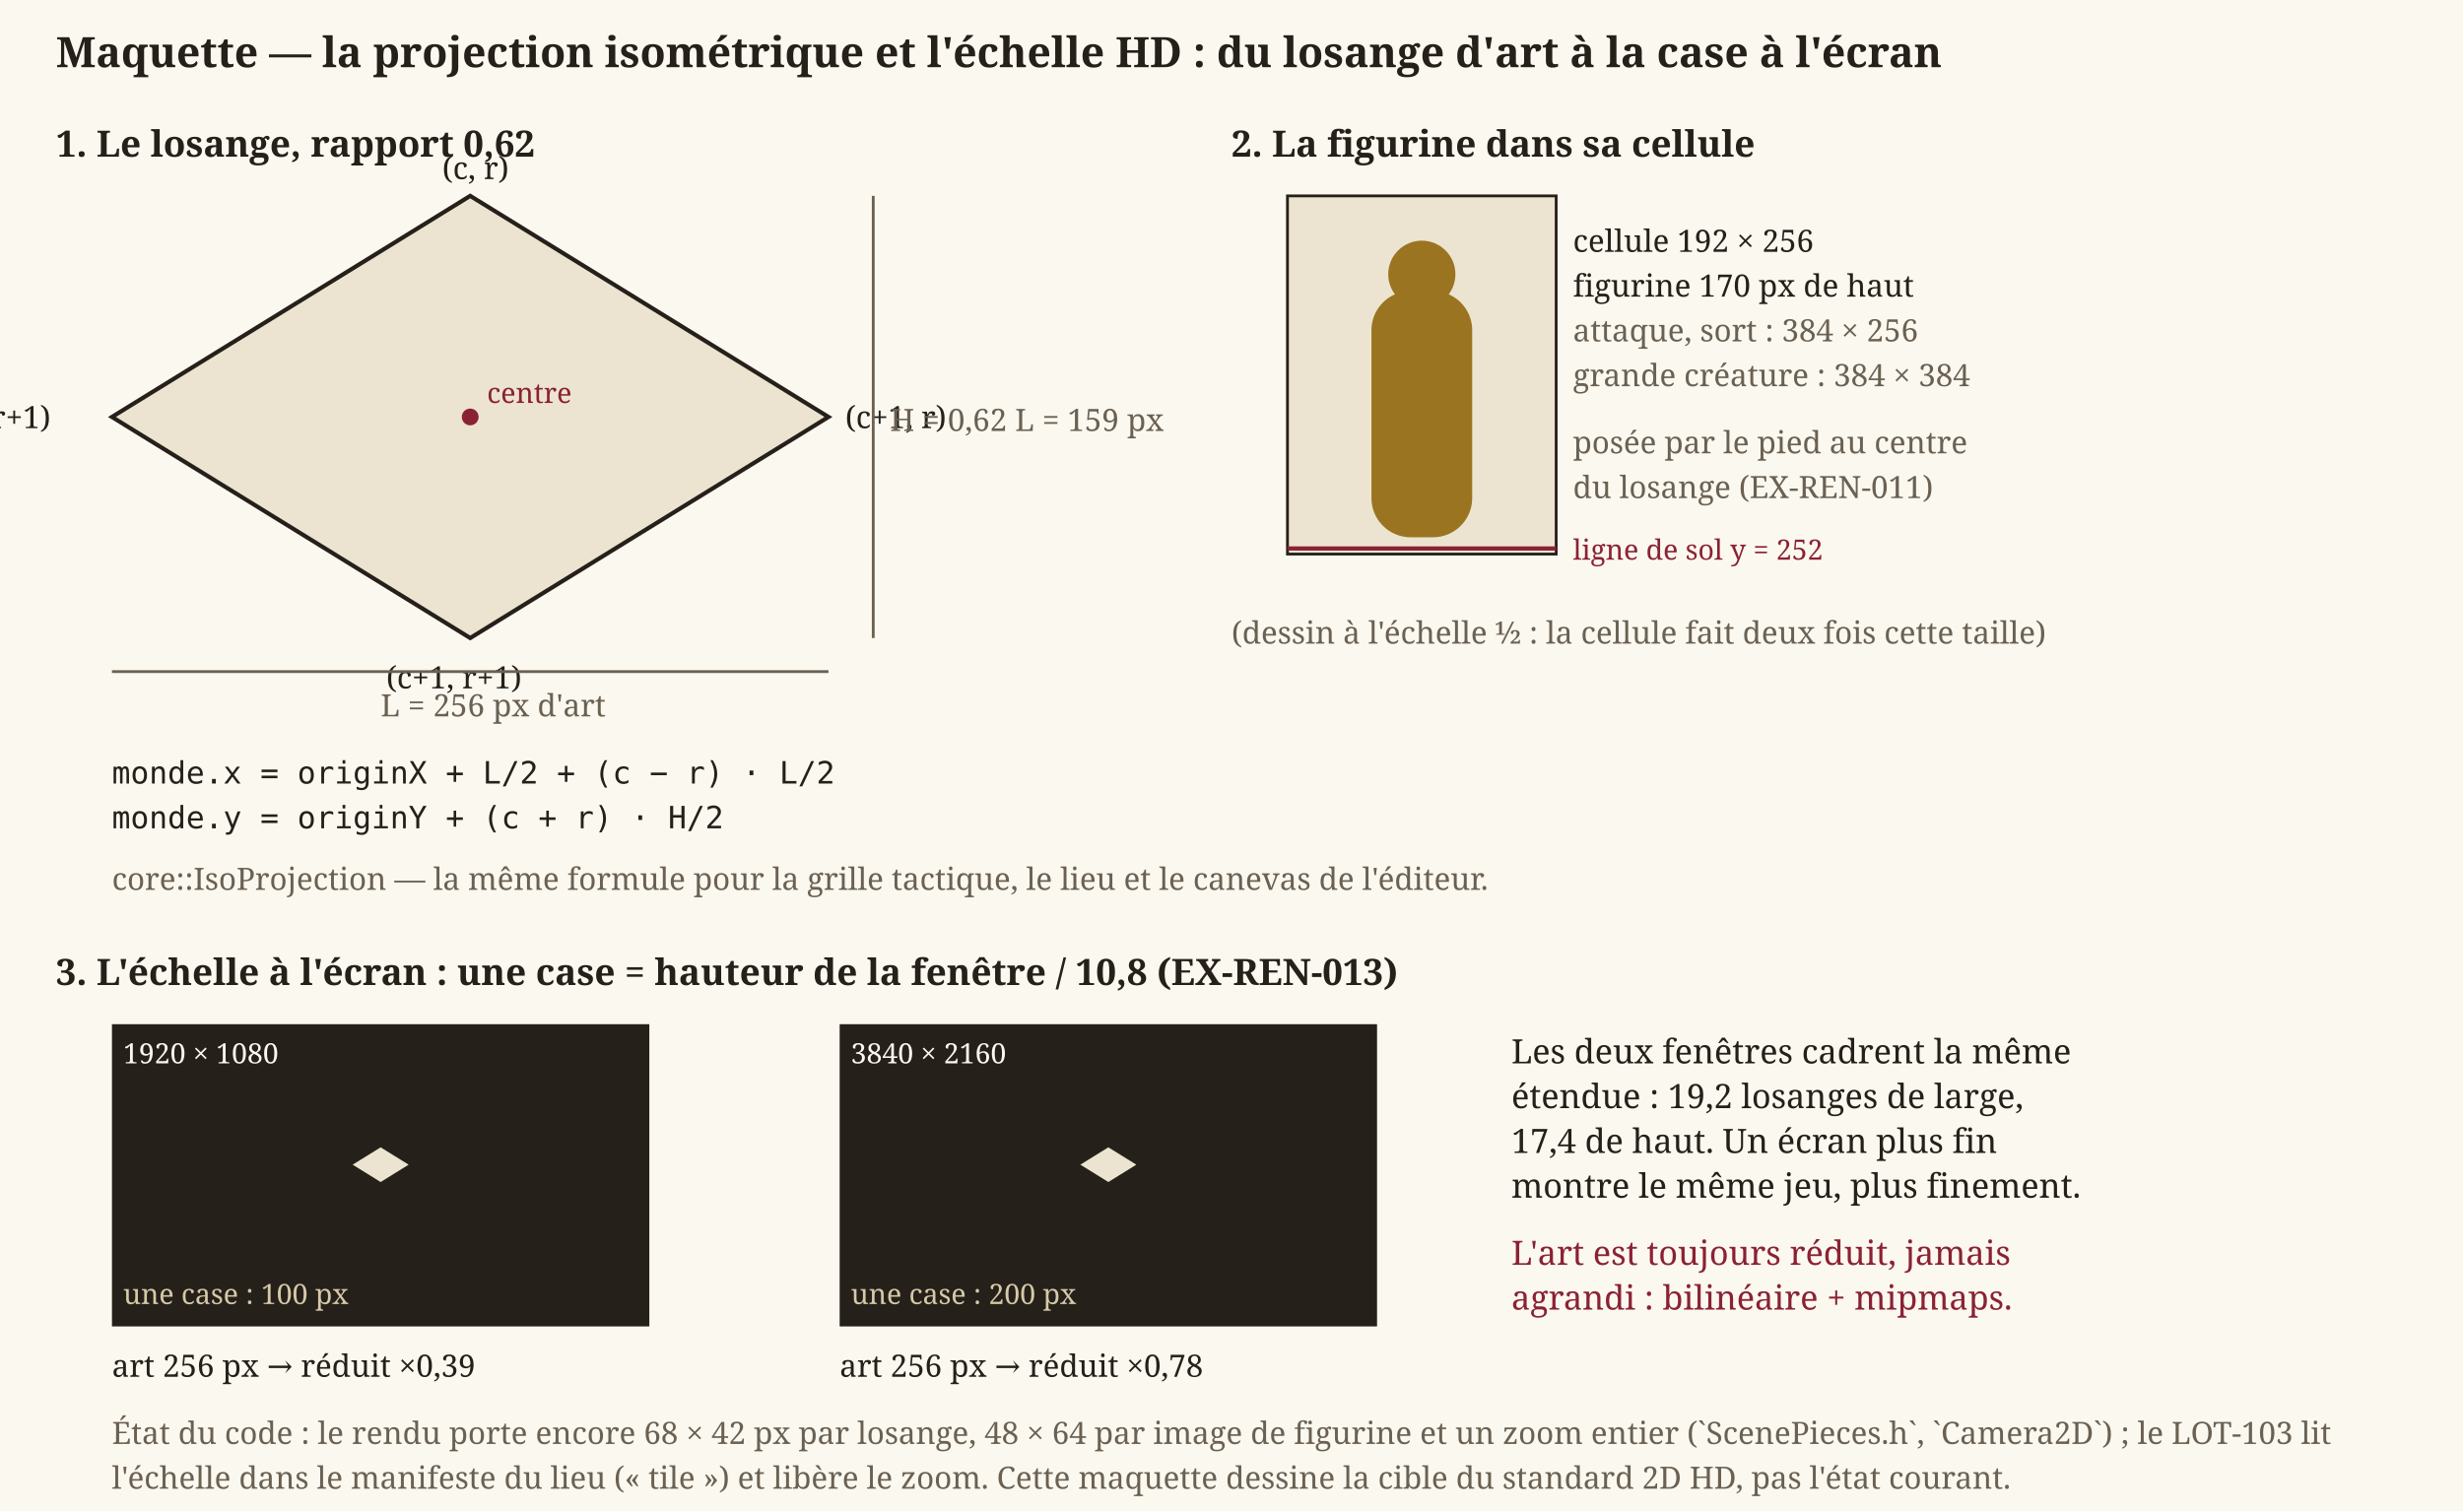
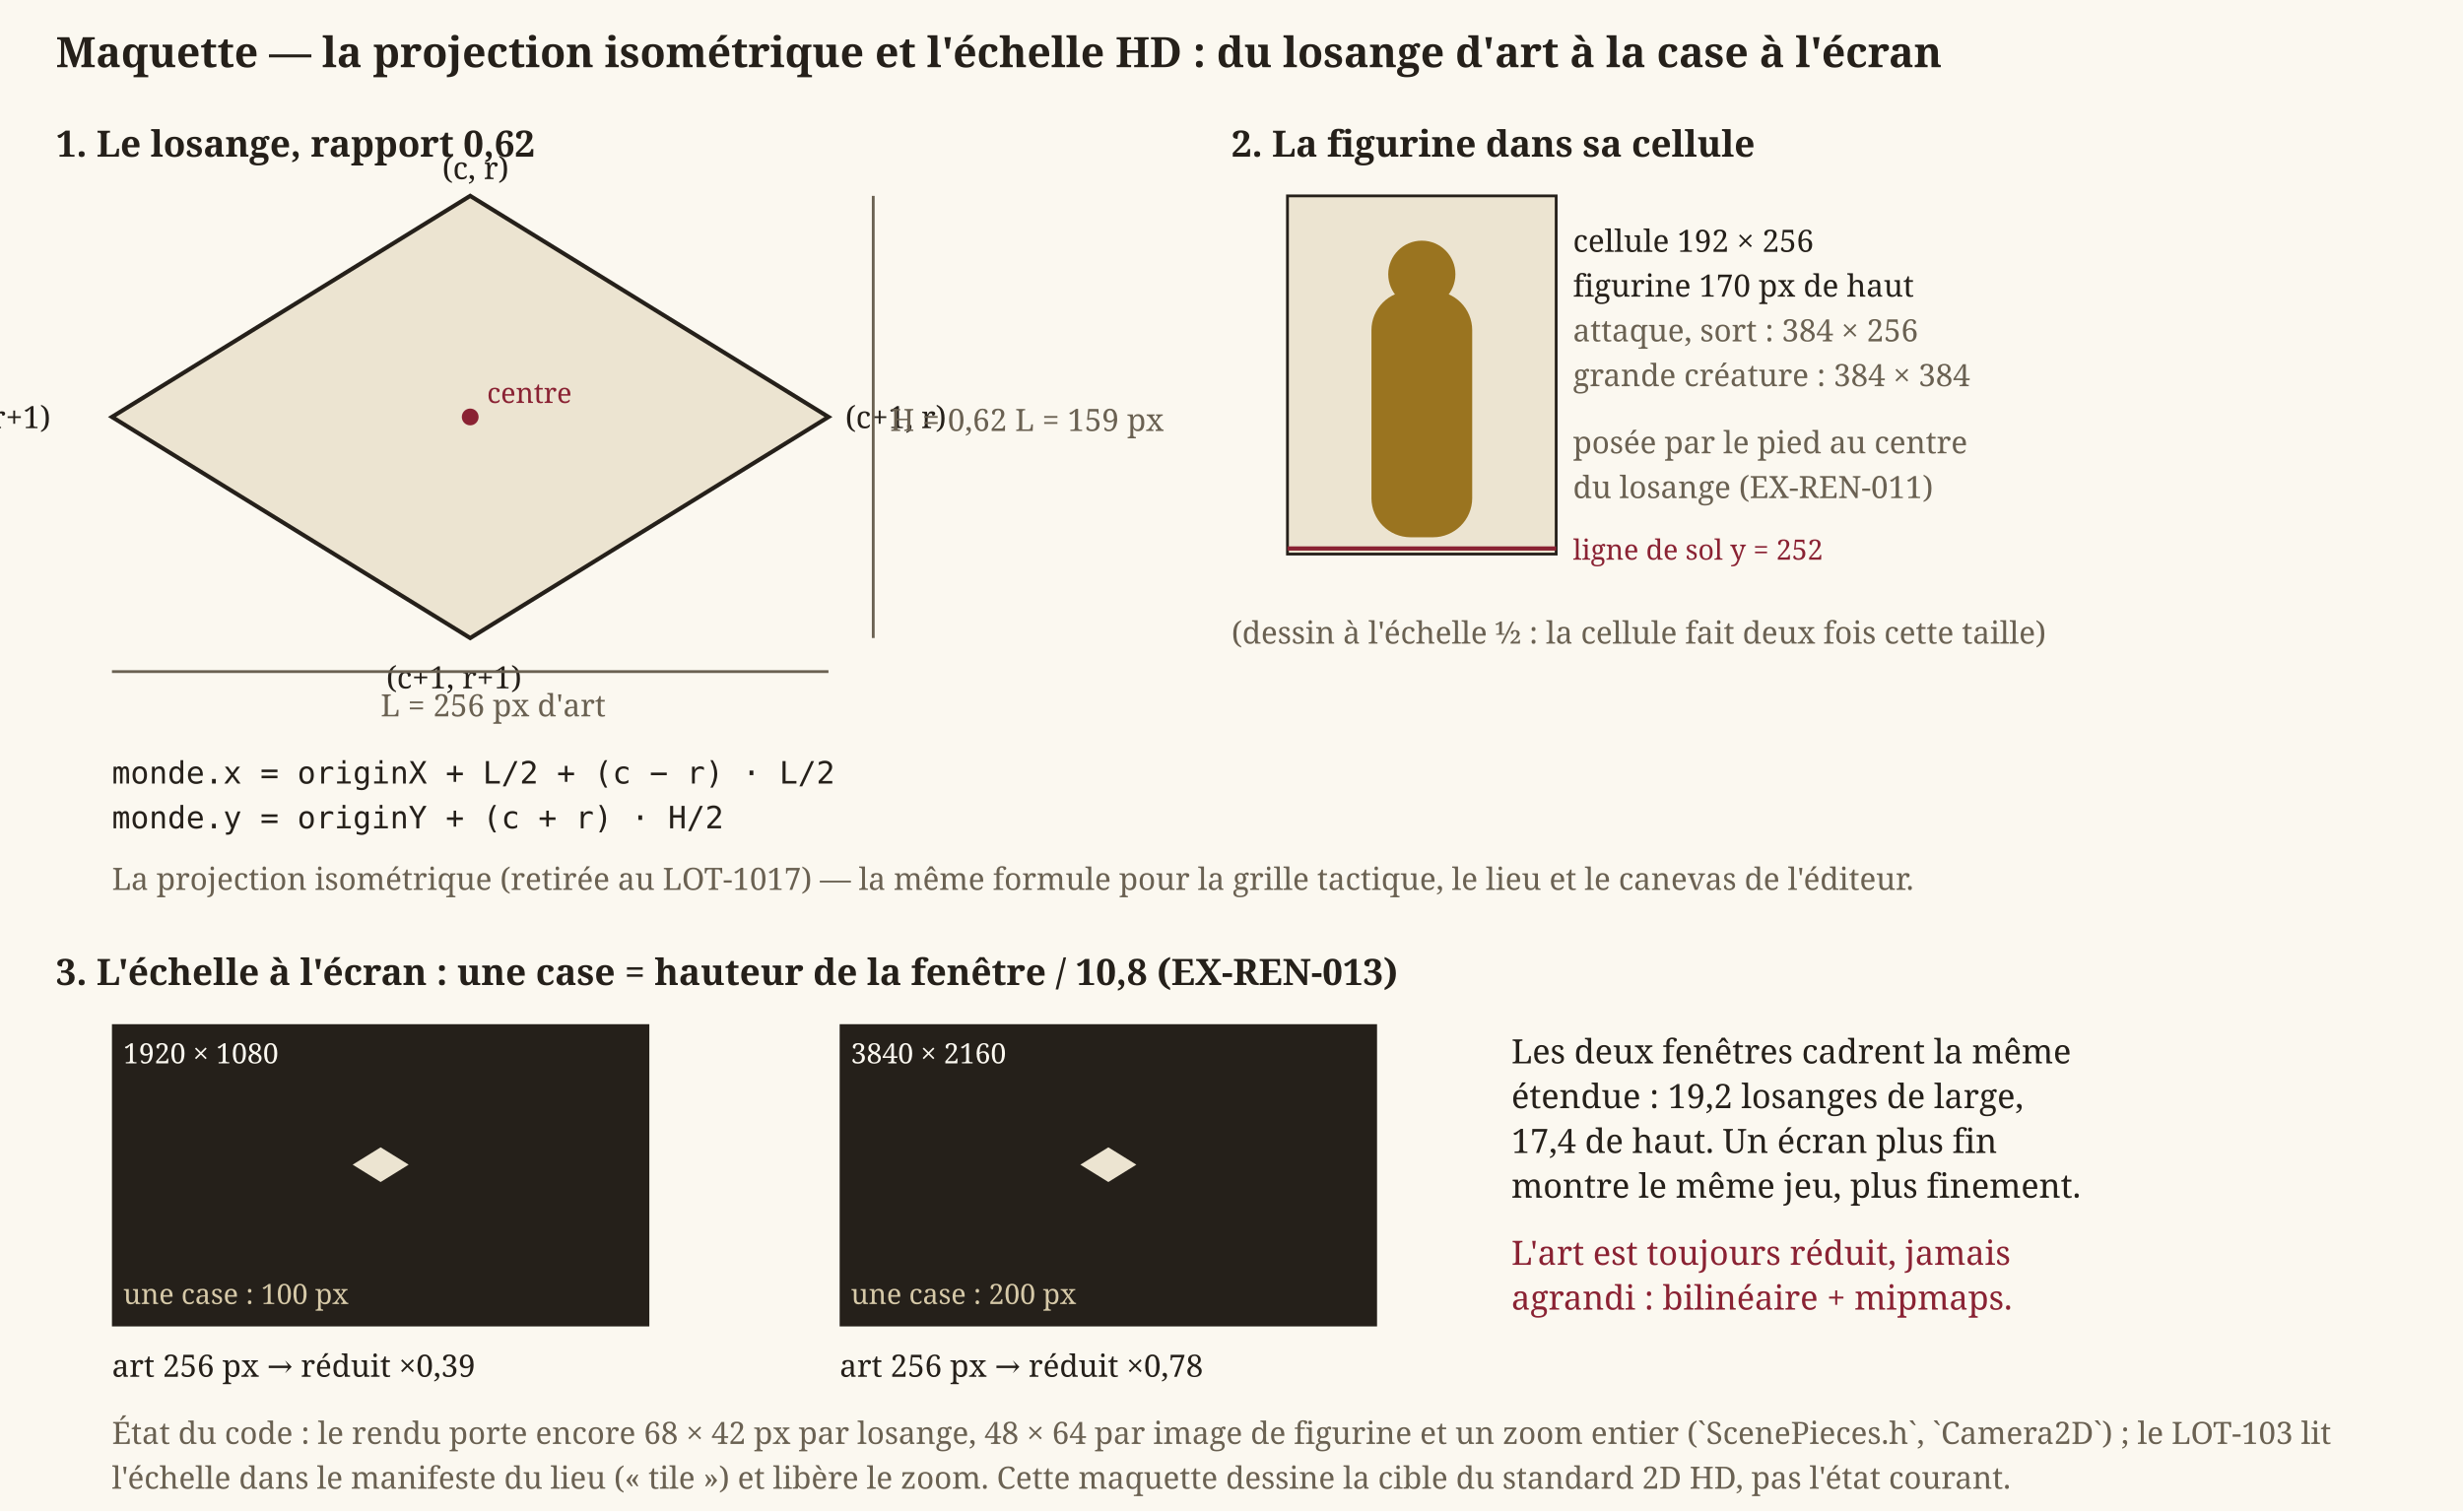
<svg xmlns="http://www.w3.org/2000/svg" viewBox="0 0 880 540" font-family="Georgia, serif" font-size="13">
  <rect width="880" height="540" fill="#fbf8f0" />
  <text x="20" y="24" font-size="15" font-weight="600" fill="#25201a">Maquette — la projection isométrique et l'échelle HD : du losange d'art à la case à l'écran</text>
  <text x="20" y="56" font-weight="600" fill="#25201a">1. Le losange, rapport 0,62</text>
  <g transform="translate(40,70)">
    <path d="M128,0 L256,79 L128,158 L0,79 z" fill="#ece4d1" stroke="#25201a" stroke-width="1.5" />
    <g fill="#25201a" font-size="11">
      <text x="118" y="-6">(c, r)</text>
      <text x="262" y="83">(c+1, r)</text>
      <text x="-58" y="83">(c, r+1)</text>
      <text x="98" y="176">(c+1, r+1)</text>
    </g>
    <path d="M0,170 L256,170" stroke="#6a6152" />
    <text x="96" y="186" font-size="11" fill="#6a6152">L = 256 px d'art</text>
    <path d="M272,0 L272,158" stroke="#6a6152" />
    <text x="278" y="84" font-size="11" fill="#6a6152">H = 0,62 L = 159 px</text>
    <circle cx="128" cy="79" r="3" fill="#8a2233" />
    <text x="134" y="74" font-size="10" fill="#8a2233">centre</text>
  </g>
  <g font-family="Consolas, monospace" font-size="11" fill="#25201a">
    <text x="40" y="280">monde.x = originX + L/2 + (c − r) · L/2</text>
    <text x="40" y="296">monde.y = originY       + (c + r) · H/2</text>
  </g>
-   <text x="40" y="318" font-size="11" fill="#6a6152">core::IsoProjection — la même formule pour la grille tactique, le lieu et le canevas de l'éditeur.</text>
+   <text x="40" y="318" font-size="11" fill="#6a6152">La projection isométrique (retirée au LOT-1017) — la même formule pour la grille tactique, le lieu et le canevas de l'éditeur.</text>
  <text x="440" y="56" font-weight="600" fill="#25201a">2. La figurine dans sa cellule</text>
  <g transform="translate(460,70)">
    <rect x="0" y="0" width="96" height="128" fill="#ece4d1" stroke="#25201a" />
    <rect x="30" y="34" width="36" height="88" rx="14" fill="#9a7420" />
    <circle cx="48" cy="28" r="12" fill="#9a7420" />
    <path d="M0,126 L96,126" stroke="#8a2233" stroke-width="1.5" />
    <text x="102" y="130" font-size="10" fill="#8a2233">ligne de sol y = 252</text>
    <text x="102" y="20" font-size="11" fill="#25201a">cellule 192 × 256</text>
    <text x="102" y="36" font-size="11" fill="#25201a">figurine 170 px de haut</text>
    <text x="102" y="52" font-size="11" fill="#6a6152">attaque, sort : 384 × 256</text>
    <text x="102" y="68" font-size="11" fill="#6a6152">grande créature : 384 × 384</text>
    <text x="102" y="92" font-size="11" fill="#6a6152">posée par le pied au centre</text>
    <text x="102" y="108" font-size="11" fill="#6a6152">du losange (EX-REN-011)</text>
  </g>
  <text x="440" y="230" font-size="11" fill="#6a6152">(dessin à l'échelle ½ : la cellule fait deux fois cette taille)</text>
  <text x="20" y="352" font-weight="600" fill="#25201a">3. L'échelle à l'écran : une case = hauteur de la fenêtre / 10,8 (EX-REN-013)</text>
  <g transform="translate(40,366)">
    <rect x="0" y="0" width="192" height="108" fill="#25201a" />
    <path d="M96,44 L106,50.2 L96,56.4 L86,50.2 z" fill="#ece4d1" />
    <text x="4" y="14" font-size="10" fill="#fbf8f0">1920 × 1080</text>
    <text x="4" y="100" font-size="10" fill="#d6c9a8">une case : 100 px</text>
    <text x="0" y="126" font-size="11" fill="#25201a">art 256 px → réduit ×0,39</text>
  </g>
  <g transform="translate(300,366)">
    <rect x="0" y="0" width="192" height="108" fill="#25201a" />
    <path d="M96,44 L106,50.2 L96,56.4 L86,50.2 z" fill="#ece4d1" />
    <text x="4" y="14" font-size="10" fill="#fbf8f0">3840 × 2160</text>
    <text x="4" y="100" font-size="10" fill="#d6c9a8">une case : 200 px</text>
    <text x="0" y="126" font-size="11" fill="#25201a">art 256 px → réduit ×0,78</text>
  </g>
  <g fill="#25201a" font-size="12">
    <text x="540" y="380">Les deux fenêtres cadrent la même</text>
    <text x="540" y="396">étendue : 19,2 losanges de large,</text>
    <text x="540" y="412">17,4 de haut. Un écran plus fin</text>
    <text x="540" y="428">montre le même jeu, plus finement.</text>
    <text x="540" y="452" fill="#8a2233">L'art est toujours réduit, jamais</text>
    <text x="540" y="468" fill="#8a2233">agrandi : bilinéaire + mipmaps.</text>
  </g>
  <text x="40" y="516" font-size="11" fill="#6a6152">État du code : le rendu porte encore 68 × 42 px par losange, 48 × 64 par image de figurine et un zoom entier (`ScenePieces.h`, `Camera2D`) ; le LOT-103 lit</text>
  <text x="40" y="532" font-size="11" fill="#6a6152">l'échelle dans le manifeste du lieu (« tile ») et libère le zoom. Cette maquette dessine la cible du standard 2D HD, pas l'état courant.</text>
</svg>
